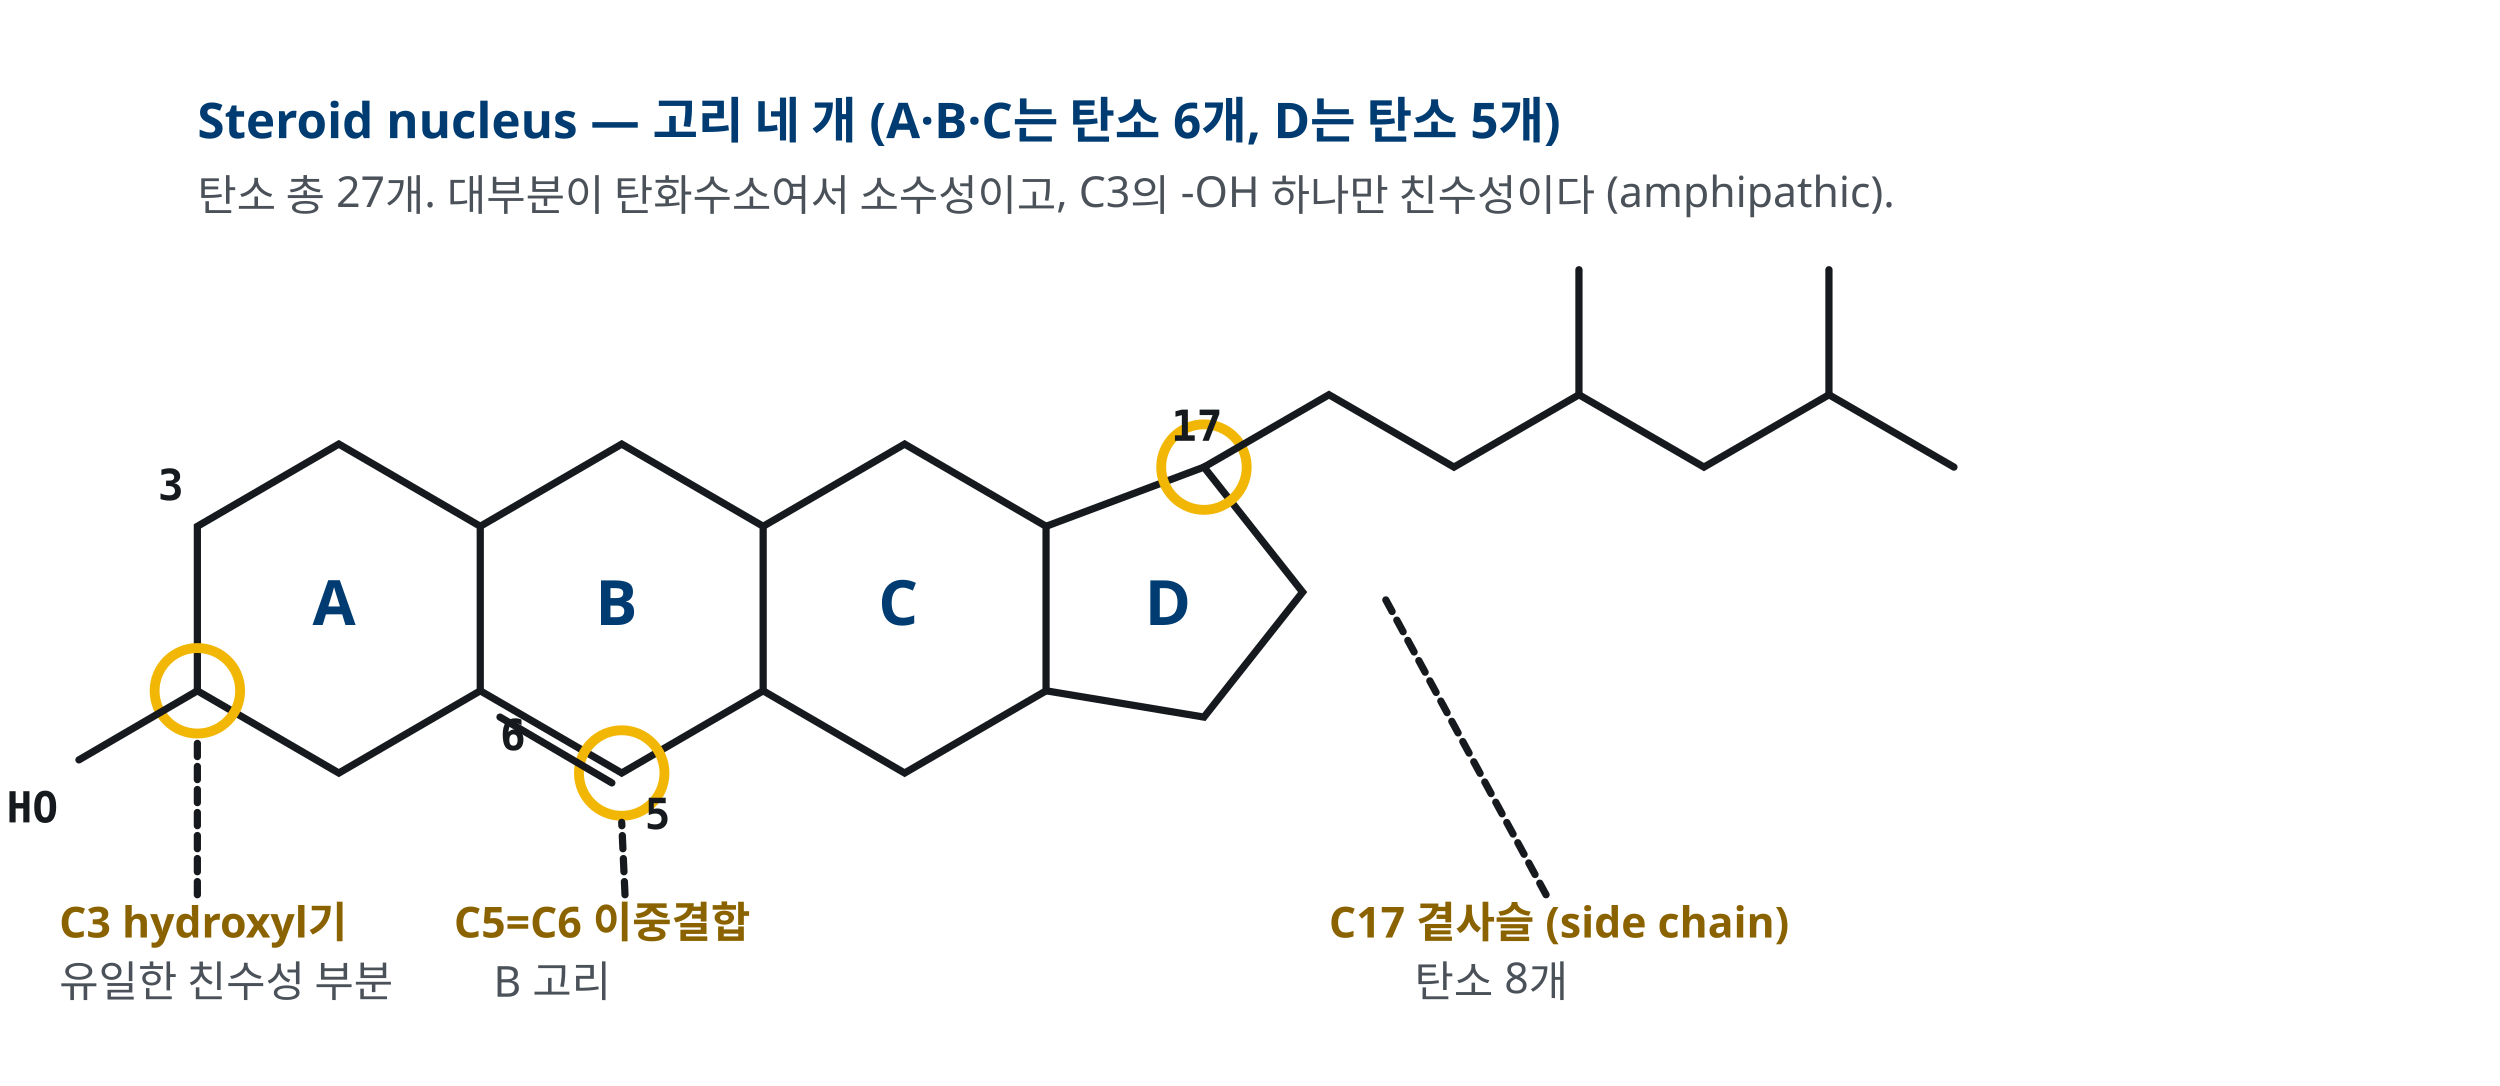
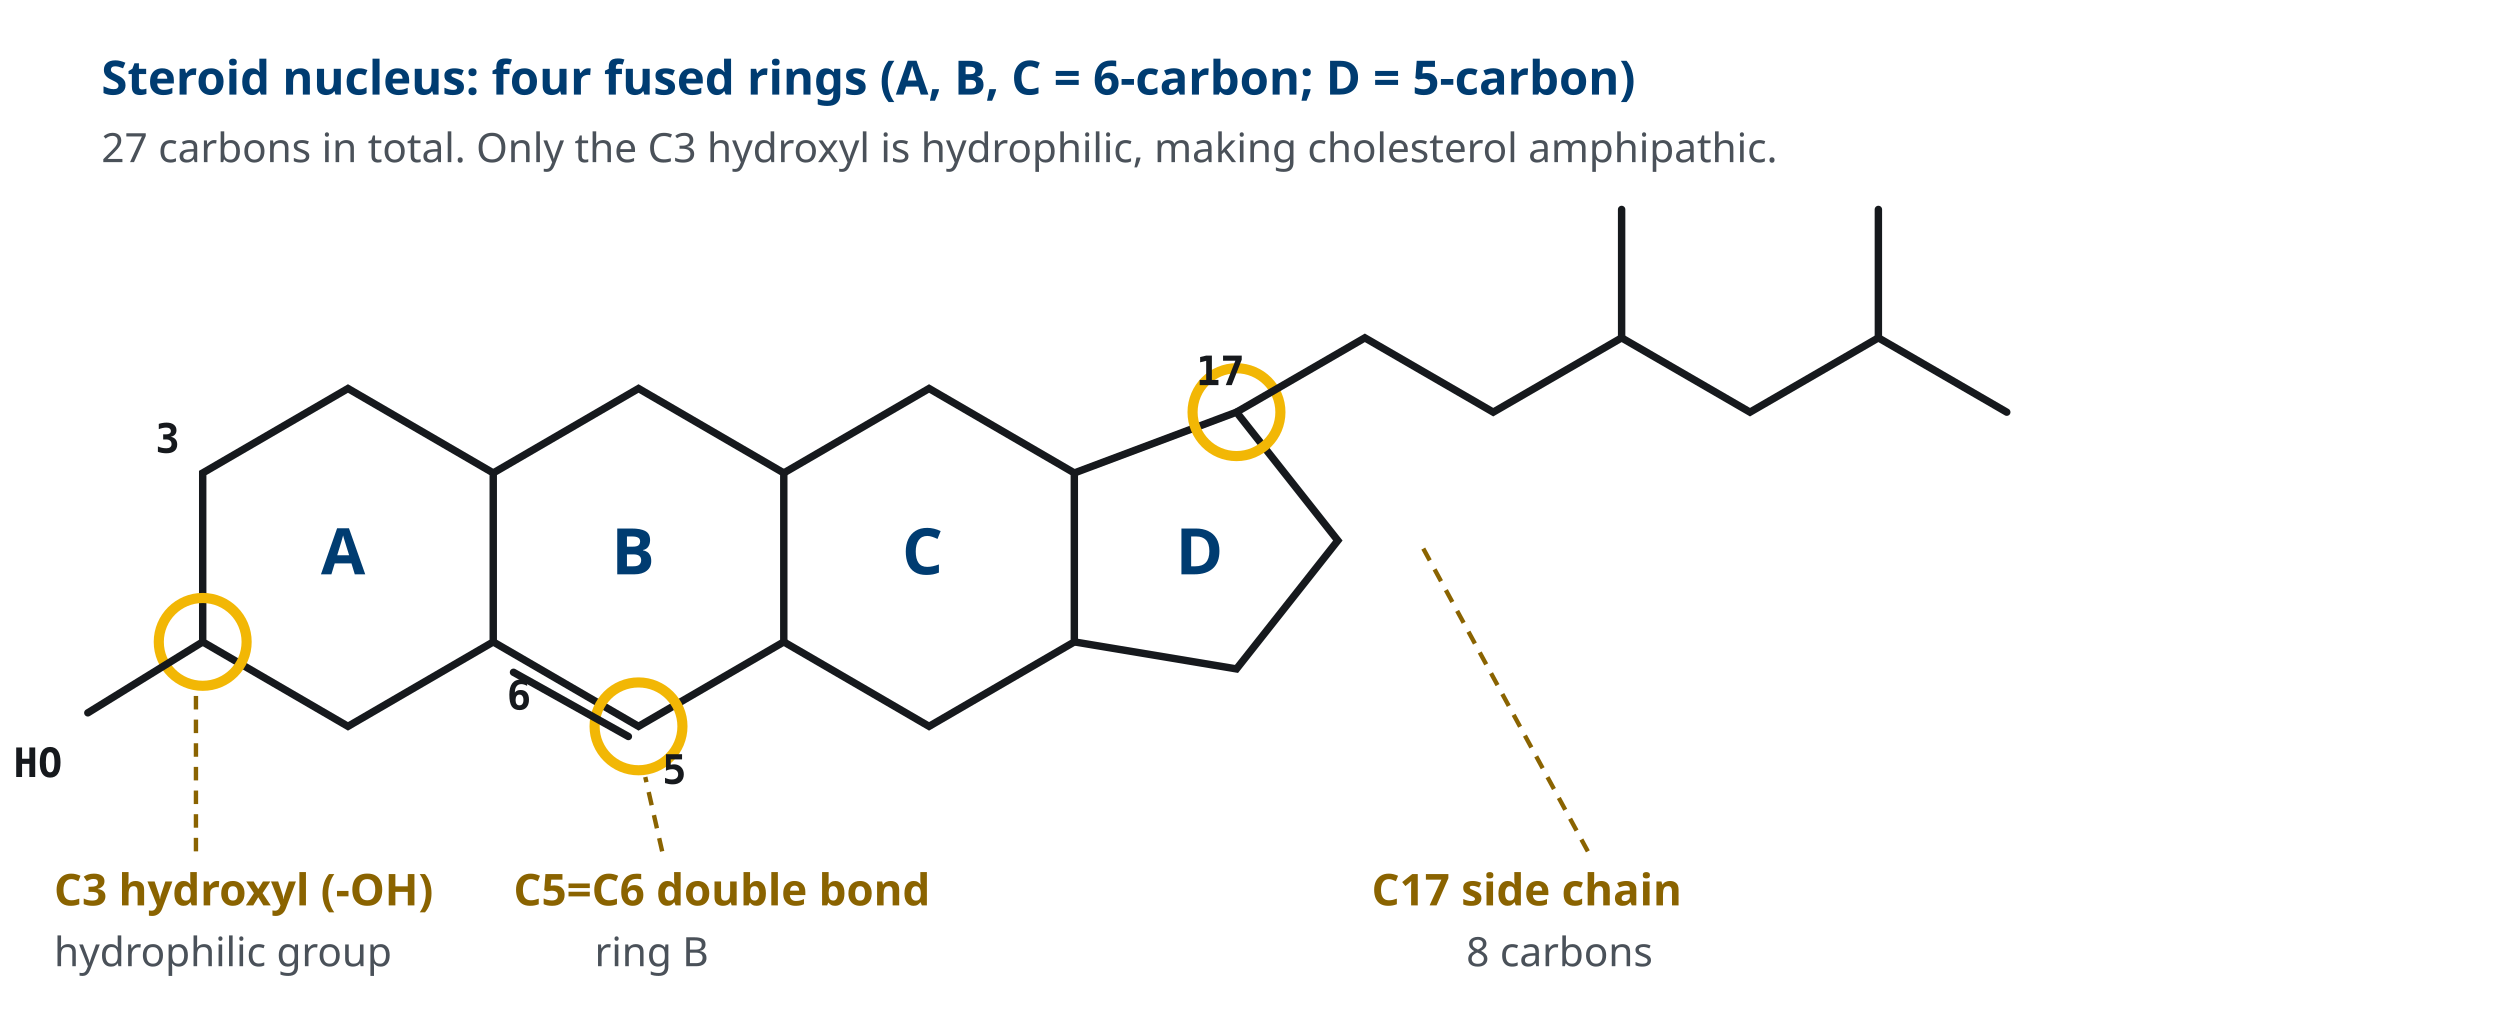
- <svg xmlns="http://www.w3.org/2000/svg" viewBox="0 0 760 330" width="760" height="330" role="img" aria-label="Cholesterol의 구조. 고리 A부터 D까지의 steroid nucleus, C3의 hydroxyl기, C5와 C6 사이 이중결합, C17의 곁사슬">
+ <svg xmlns="http://www.w3.org/2000/svg" viewBox="0 0 740 300" width="740" height="300" role="img" aria-label="Structure of cholesterol showing the steroid nucleus rings A to D, the C3 hydroxyl group, the C5-C6 double bond and the eight-carbon side chain at C17">
  <style>
-     .bond { stroke:#16191d; stroke-width:2.2; fill:none; stroke-linecap:round; }
-     .ringlbl { font:700 19px "Noto Sans KR",sans-serif; fill:#003c71; }
-     .atom { font:600 13px ui-monospace,monospace; fill:#16191d; }
-     .note { font:13px "Noto Sans KR",sans-serif; fill:#4a5159; }
-     .hl { font:700 13px "Noto Sans KR",sans-serif; fill:#8a6300; }
-     .mark { fill:none; stroke:#f2b705; stroke-width:3; }
+     .b { stroke:#16191d; stroke-width:2.2; fill:none; stroke-linecap:round; }
+     .ring { font:700 19px sans-serif; fill:#003c71; }
+     .num { font:600 12px monospace; fill:#16191d; }
+     .lab { font:700 13px sans-serif; fill:#8a6300; }
+     .sub { font:12px sans-serif; fill:#4a5159; }
+     .ttl { font:700 14px sans-serif; fill:#003c71; }
+     .mk { fill:none; stroke:#f2b705; stroke-width:3; }
+     .lead { stroke:#8a6300; stroke-width:1.3; stroke-dasharray:4 3; fill:none; }
  </style>
-   <path class="bond" d="M60 210 L60 160 L103 135 L146 160 L146 210 L103 235 Z" />
-   <path class="bond" d="M146 160 L189 135 L232 160 L232 210 L189 235 L146 210" />
-   <path class="bond" d="M232 160 L275 135 L318 160 L318 210 L275 235 L232 210" />
-   <path class="bond" d="M318 160 L366 142 L396 180 L366 218 L318 210" />
-   <text class="ringlbl" x="95" y="190">A</text>
-   <text class="ringlbl" x="181" y="190">B</text>
-   <text class="ringlbl" x="267" y="190">C</text>
-   <text class="ringlbl" x="348" y="190">D</text>
-   <circle class="mark" cx="60" cy="210" r="13" />
-   <path class="bond" d="M60 210 L24 231" />
-   <text class="atom" x="2" y="250">HO</text>
-   <text class="hl" x="18" y="285">C3 hydroxyl기</text>
-   <text class="note" x="18" y="303">유일한 친수성 부분</text>
-   <circle class="mark" cx="189" cy="235" r="13" />
-   <path class="bond" d="M152 218 L186 238" />
-   <text class="hl" x="138" y="285">C5=C6 이중결합</text>
-   <text class="note" x="150" y="303">B 고리</text>
-   <circle class="mark" cx="366" cy="142" r="13" />
-   <path class="bond" d="M366 142 L404 120 L442 142 L480 120 L518 142 L556 120" />
-   <path class="bond" d="M480 120 L480 82" />
-   <path class="bond" d="M556 120 L594 142" />
-   <path class="bond" d="M556 120 L556 82" />
-   <text class="hl" x="404" y="285">C17 곁사슬 (side chain)</text>
-   <text class="note" x="430" y="303">탄소 8개</text>
-   <path class="bond" stroke="#8a6300" stroke-width="1.4" stroke-dasharray="4 3" d="M470 272 L420 180" />
-   <path class="bond" stroke="#8a6300" stroke-width="1.4" stroke-dasharray="4 3" d="M60 272 L60 226" />
-   <path class="bond" stroke="#8a6300" stroke-width="1.4" stroke-dasharray="4 3" d="M190 272 L189 250" />
-   <text class="atom" x="48" y="152">3</text>
-   <text class="atom" x="196" y="252">5</text>
-   <text class="atom" x="152" y="228">6</text>
-   <text class="atom" x="356" y="134">17</text>
-   <text class="note" x="60" y="42" style="font:700 15px 'Noto Sans KR',sans-serif;fill:#003c71">
-     Steroid nucleus — 고리 네 개 (A·B·C는 탄소 6개, D는 탄소 5개)
-   </text>
-   <text class="note" x="60" y="64">탄소 총 27개. 대부분이 탄화수소여서 소수성이고, C3의 -OH 하나만 친수성이다 (amphipathic).</text>
+   <text class="ttl" x="30" y="28">Steroid nucleus: four fused rings (A, B, C = 6-carbon; D = 5-carbon)</text>
+   <text class="sub" x="30" y="48">27 carbons in total. Only the C3 hydroxyl is hydrophilic, making cholesterol amphipathic.</text>
+   <path class="b" d="M60 190 L60 140 L103 115 L146 140 L146 190 L103 215 Z" />
+   <path class="b" d="M146 140 L189 115 L232 140 L232 190 L189 215 L146 190" />
+   <path class="b" d="M232 140 L275 115 L318 140 L318 190 L275 215 L232 190" />
+   <path class="b" d="M318 140 L366 122 L396 160 L366 198 L318 190" />
+   <text class="ring" x="95" y="170">A</text>
+   <text class="ring" x="181" y="170">B</text>
+   <text class="ring" x="267" y="170">C</text>
+   <text class="ring" x="348" y="170">D</text>
+   <circle class="mk" cx="60" cy="190" r="13" />
+   <path class="b" d="M60 190 L26 211" />
+   <text class="num" x="4" y="230">HO</text>
+   <text class="num" x="46" y="134">3</text>
+   <path class="lead" d="M58 252 L58 206" />
+   <text class="lab" x="16" y="268">C3 hydroxyl (-OH)</text>
+   <text class="sub" x="16" y="286">hydrophilic group</text>
+   <circle class="mk" cx="189" cy="215" r="13" />
+   <path class="b" d="M152 199 L186 218" />
+   <text class="num" x="196" y="232">5</text>
+   <text class="num" x="150" y="210">6</text>
+   <path class="lead" d="M196 252 L191 230" />
+   <text class="lab" x="152" y="268">C5=C6 double bond</text>
+   <text class="sub" x="176" y="286">ring B</text>
+   <circle class="mk" cx="366" cy="122" r="13" />
+   <path class="b" d="M366 122 L404 100 L442 122 L480 100 L518 122 L556 100" />
+   <path class="b" d="M480 100 L480 62" />
+   <path class="b" d="M556 100 L594 122" />
+   <path class="b" d="M556 100 L556 62" />
+   <text class="num" x="354" y="114">17</text>
+   <path class="lead" d="M470 252 L420 160" />
+   <text class="lab" x="406" y="268">C17 side chain</text>
+   <text class="sub" x="434" y="286">8 carbons</text>
</svg>
